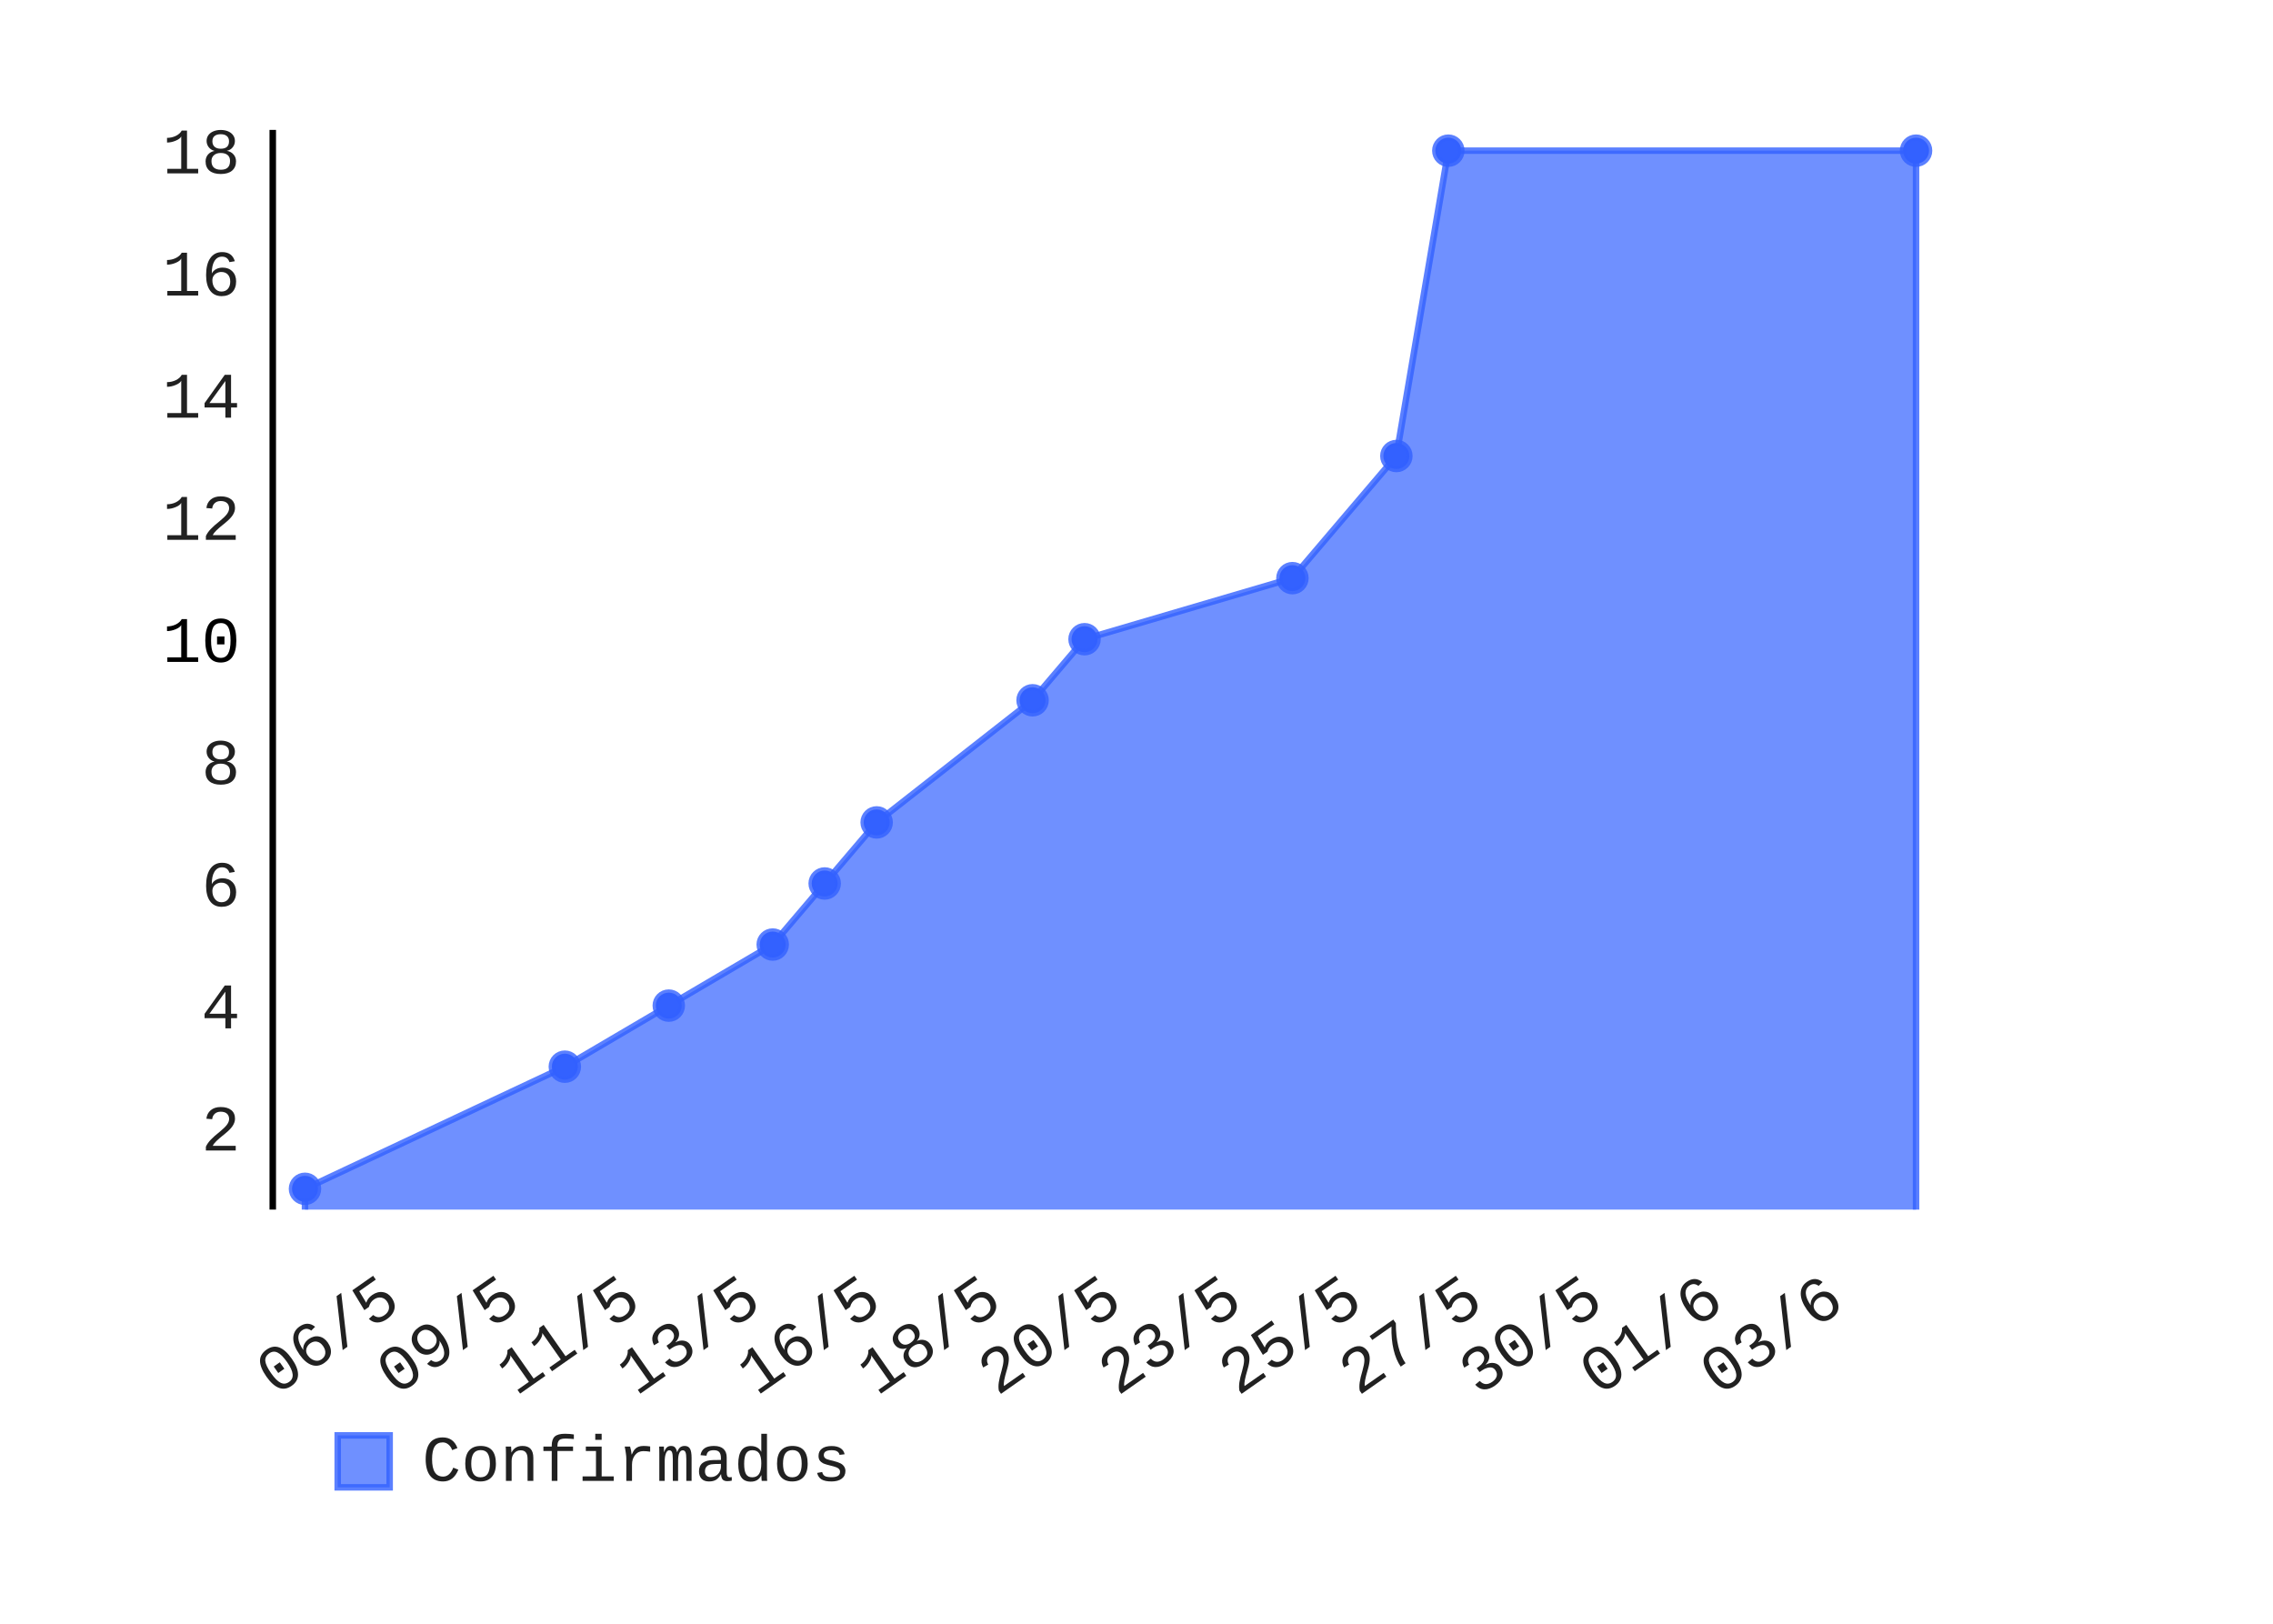
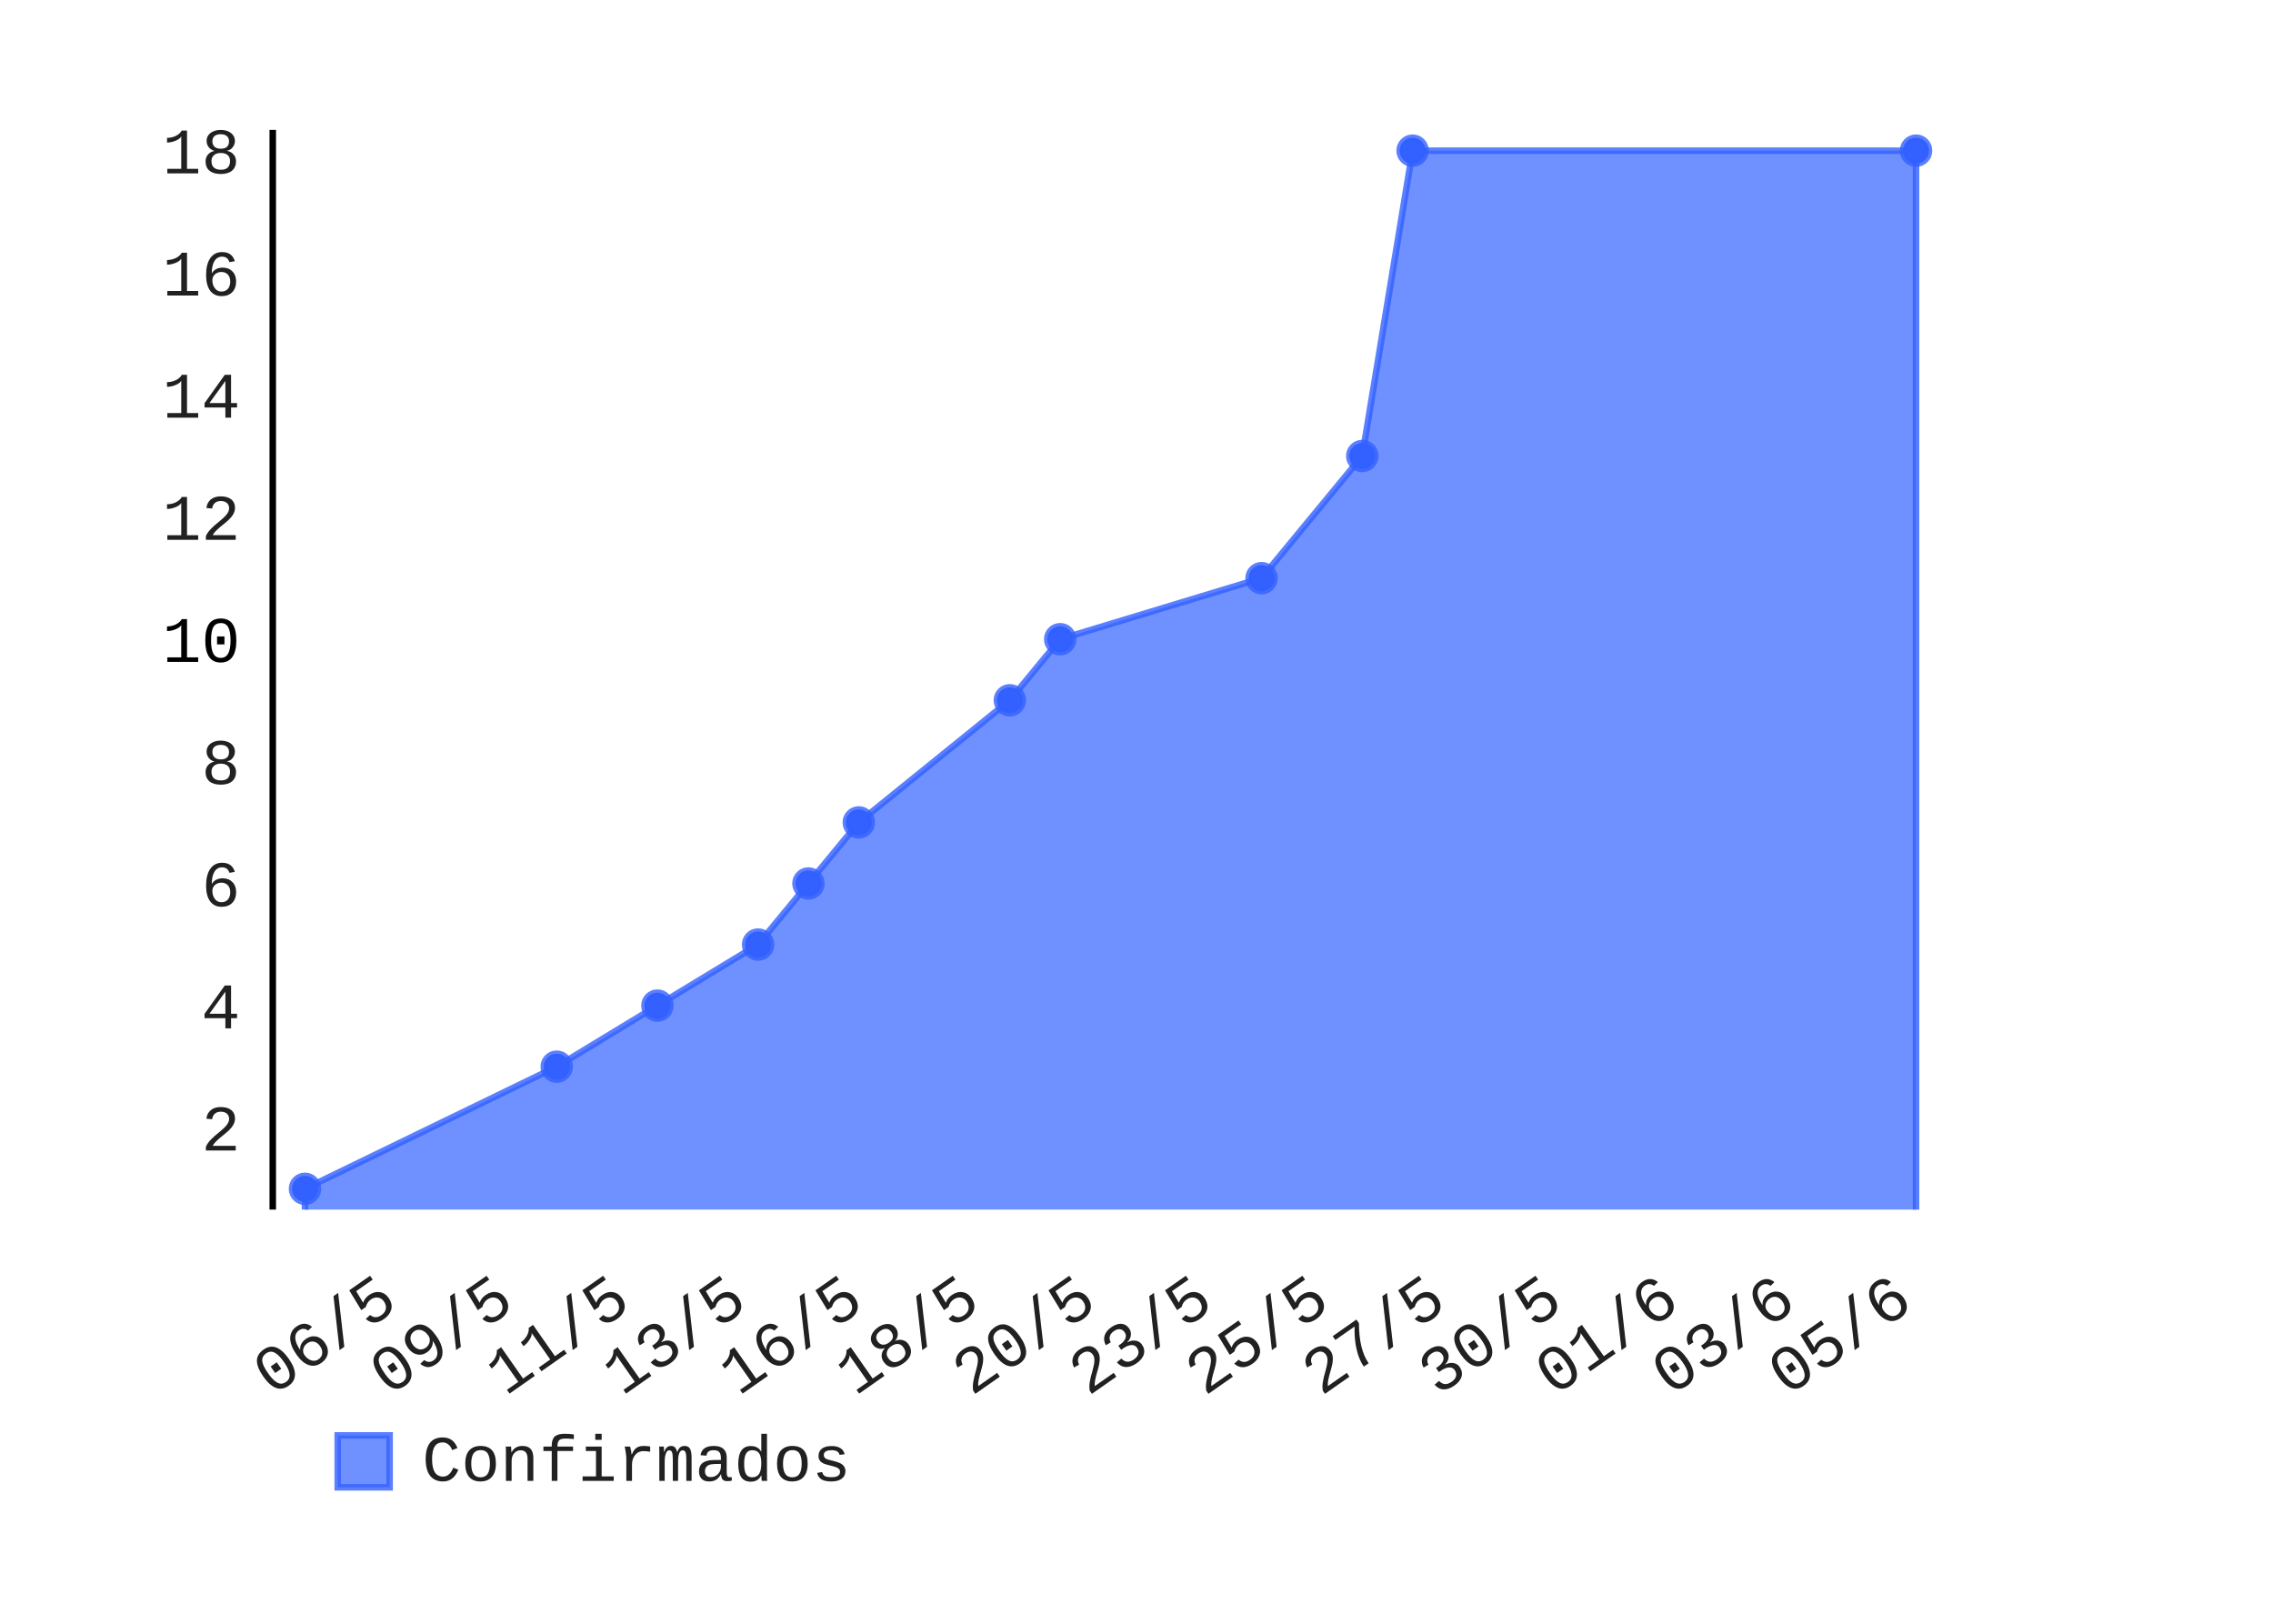
- <svg xmlns="http://www.w3.org/2000/svg" class="pygal-chart" height="250" id="chart-5c9a7a2c-8b8a-4076-b701-63f77654b4d9" viewBox="0 0 350 250" width="350">
+ <svg xmlns="http://www.w3.org/2000/svg" class="pygal-chart" height="250" id="chart-9e2ab265-9c19-4f68-9a70-ca80407f0f3f" viewBox="0 0 350 250" width="350">
  <defs>
-     <style type="text/css">#chart-5c9a7a2c-8b8a-4076-b701-63f77654b4d9{-webkit-user-select:none;-webkit-font-smoothing:antialiased;font-family:Consolas,"Liberation Mono",Menlo,Courier,monospace}#chart-5c9a7a2c-8b8a-4076-b701-63f77654b4d9 .title{font-family:Consolas,"Liberation Mono",Menlo,Courier,monospace;font-size:8px}#chart-5c9a7a2c-8b8a-4076-b701-63f77654b4d9 .legends .legend text{font-family:Consolas,"Liberation Mono",Menlo,Courier,monospace;font-size:10px}#chart-5c9a7a2c-8b8a-4076-b701-63f77654b4d9 .axis text{font-family:Consolas,"Liberation Mono",Menlo,Courier,monospace;font-size:10px}#chart-5c9a7a2c-8b8a-4076-b701-63f77654b4d9 .axis text.major{font-family:Consolas,"Liberation Mono",Menlo,Courier,monospace;font-size:10px}#chart-5c9a7a2c-8b8a-4076-b701-63f77654b4d9 .text-overlay text.value{font-family:Consolas,"Liberation Mono",Menlo,Courier,monospace;font-size:16px}#chart-5c9a7a2c-8b8a-4076-b701-63f77654b4d9 .text-overlay text.label{font-family:Consolas,"Liberation Mono",Menlo,Courier,monospace;font-size:10px}#chart-5c9a7a2c-8b8a-4076-b701-63f77654b4d9 .tooltip{font-family:Consolas,"Liberation Mono",Menlo,Courier,monospace;font-size:12px}#chart-5c9a7a2c-8b8a-4076-b701-63f77654b4d9 text.no_data{font-family:Consolas,"Liberation Mono",Menlo,Courier,monospace;font-size:64px}
- #chart-5c9a7a2c-8b8a-4076-b701-63f77654b4d9{background-color:transparent}#chart-5c9a7a2c-8b8a-4076-b701-63f77654b4d9 path,#chart-5c9a7a2c-8b8a-4076-b701-63f77654b4d9 line,#chart-5c9a7a2c-8b8a-4076-b701-63f77654b4d9 rect,#chart-5c9a7a2c-8b8a-4076-b701-63f77654b4d9 circle{-webkit-transition:150ms;-moz-transition:150ms;transition:150ms}#chart-5c9a7a2c-8b8a-4076-b701-63f77654b4d9 .graph &gt; .background{fill:transparent}#chart-5c9a7a2c-8b8a-4076-b701-63f77654b4d9 .plot &gt; .background{fill:rgba(255,255,255,1)}#chart-5c9a7a2c-8b8a-4076-b701-63f77654b4d9 .graph{fill:rgba(0,0,0,.87)}#chart-5c9a7a2c-8b8a-4076-b701-63f77654b4d9 text.no_data{fill:rgba(0,0,0,1)}#chart-5c9a7a2c-8b8a-4076-b701-63f77654b4d9 .title{fill:rgba(0,0,0,1)}#chart-5c9a7a2c-8b8a-4076-b701-63f77654b4d9 .legends .legend text{fill:rgba(0,0,0,.87)}#chart-5c9a7a2c-8b8a-4076-b701-63f77654b4d9 .legends .legend:hover text{fill:rgba(0,0,0,1)}#chart-5c9a7a2c-8b8a-4076-b701-63f77654b4d9 .axis .line{stroke:rgba(0,0,0,1)}#chart-5c9a7a2c-8b8a-4076-b701-63f77654b4d9 .axis .guide.line{stroke:rgba(0,0,0,.54)}#chart-5c9a7a2c-8b8a-4076-b701-63f77654b4d9 .axis .major.line{stroke:rgba(0,0,0,.87)}#chart-5c9a7a2c-8b8a-4076-b701-63f77654b4d9 .axis text.major{fill:rgba(0,0,0,1)}#chart-5c9a7a2c-8b8a-4076-b701-63f77654b4d9 .axis.y .guides:hover .guide.line,#chart-5c9a7a2c-8b8a-4076-b701-63f77654b4d9 .line-graph .axis.x .guides:hover .guide.line,#chart-5c9a7a2c-8b8a-4076-b701-63f77654b4d9 .stackedline-graph .axis.x .guides:hover .guide.line,#chart-5c9a7a2c-8b8a-4076-b701-63f77654b4d9 .xy-graph .axis.x .guides:hover .guide.line{stroke:rgba(0,0,0,1)}#chart-5c9a7a2c-8b8a-4076-b701-63f77654b4d9 .axis .guides:hover text{fill:rgba(0,0,0,1)}#chart-5c9a7a2c-8b8a-4076-b701-63f77654b4d9 .reactive{fill-opacity:.7;stroke-opacity:.8}#chart-5c9a7a2c-8b8a-4076-b701-63f77654b4d9 .ci{stroke:rgba(0,0,0,.87)}#chart-5c9a7a2c-8b8a-4076-b701-63f77654b4d9 .reactive.active,#chart-5c9a7a2c-8b8a-4076-b701-63f77654b4d9 .active .reactive{fill-opacity:.8;stroke-opacity:.9;stroke-width:4}#chart-5c9a7a2c-8b8a-4076-b701-63f77654b4d9 .ci .reactive.active{stroke-width:1.5}#chart-5c9a7a2c-8b8a-4076-b701-63f77654b4d9 .series text{fill:rgba(0,0,0,1)}#chart-5c9a7a2c-8b8a-4076-b701-63f77654b4d9 .tooltip rect{fill:rgba(255,255,255,1);stroke:rgba(0,0,0,1);-webkit-transition:opacity 150ms;-moz-transition:opacity 150ms;transition:opacity 150ms}#chart-5c9a7a2c-8b8a-4076-b701-63f77654b4d9 .tooltip .label{fill:rgba(0,0,0,.87)}#chart-5c9a7a2c-8b8a-4076-b701-63f77654b4d9 .tooltip .label{fill:rgba(0,0,0,.87)}#chart-5c9a7a2c-8b8a-4076-b701-63f77654b4d9 .tooltip .legend{font-size:.8em;fill:rgba(0,0,0,.54)}#chart-5c9a7a2c-8b8a-4076-b701-63f77654b4d9 .tooltip .x_label{font-size:.6em;fill:rgba(0,0,0,1)}#chart-5c9a7a2c-8b8a-4076-b701-63f77654b4d9 .tooltip .xlink{font-size:.5em;text-decoration:underline}#chart-5c9a7a2c-8b8a-4076-b701-63f77654b4d9 .tooltip .value{font-size:1.5em}#chart-5c9a7a2c-8b8a-4076-b701-63f77654b4d9 .bound{font-size:.5em}#chart-5c9a7a2c-8b8a-4076-b701-63f77654b4d9 .max-value{font-size:.75em;fill:rgba(0,0,0,.54)}#chart-5c9a7a2c-8b8a-4076-b701-63f77654b4d9 .map-element{fill:rgba(255,255,255,1);stroke:rgba(0,0,0,.54) !important}#chart-5c9a7a2c-8b8a-4076-b701-63f77654b4d9 .map-element .reactive{fill-opacity:inherit;stroke-opacity:inherit}#chart-5c9a7a2c-8b8a-4076-b701-63f77654b4d9 .color-0,#chart-5c9a7a2c-8b8a-4076-b701-63f77654b4d9 .color-0 a:visited{stroke:#3361FF;fill:#3361FF}#chart-5c9a7a2c-8b8a-4076-b701-63f77654b4d9 .text-overlay .color-0 text{fill:black}
- #chart-5c9a7a2c-8b8a-4076-b701-63f77654b4d9 text.no_data{text-anchor:middle}#chart-5c9a7a2c-8b8a-4076-b701-63f77654b4d9 .guide.line{fill:none}#chart-5c9a7a2c-8b8a-4076-b701-63f77654b4d9 .centered{text-anchor:middle}#chart-5c9a7a2c-8b8a-4076-b701-63f77654b4d9 .title{text-anchor:middle}#chart-5c9a7a2c-8b8a-4076-b701-63f77654b4d9 .legends .legend text{fill-opacity:1}#chart-5c9a7a2c-8b8a-4076-b701-63f77654b4d9 .axis.x text{text-anchor:middle}#chart-5c9a7a2c-8b8a-4076-b701-63f77654b4d9 .axis.x:not(.web) text[transform]{text-anchor:start}#chart-5c9a7a2c-8b8a-4076-b701-63f77654b4d9 .axis.x:not(.web) text[transform].backwards{text-anchor:end}#chart-5c9a7a2c-8b8a-4076-b701-63f77654b4d9 .axis.y text{text-anchor:end}#chart-5c9a7a2c-8b8a-4076-b701-63f77654b4d9 .axis.y text[transform].backwards{text-anchor:start}#chart-5c9a7a2c-8b8a-4076-b701-63f77654b4d9 .axis.y2 text{text-anchor:start}#chart-5c9a7a2c-8b8a-4076-b701-63f77654b4d9 .axis.y2 text[transform].backwards{text-anchor:end}#chart-5c9a7a2c-8b8a-4076-b701-63f77654b4d9 .axis .guide.line{stroke-dasharray:4,4}#chart-5c9a7a2c-8b8a-4076-b701-63f77654b4d9 .axis .major.guide.line{stroke-dasharray:6,6}#chart-5c9a7a2c-8b8a-4076-b701-63f77654b4d9 .horizontal .axis.y .guide.line,#chart-5c9a7a2c-8b8a-4076-b701-63f77654b4d9 .horizontal .axis.y2 .guide.line,#chart-5c9a7a2c-8b8a-4076-b701-63f77654b4d9 .vertical .axis.x .guide.line{opacity:0}#chart-5c9a7a2c-8b8a-4076-b701-63f77654b4d9 .horizontal .axis.always_show .guide.line,#chart-5c9a7a2c-8b8a-4076-b701-63f77654b4d9 .vertical .axis.always_show .guide.line{opacity:1 !important}#chart-5c9a7a2c-8b8a-4076-b701-63f77654b4d9 .axis.y .guides:hover .guide.line,#chart-5c9a7a2c-8b8a-4076-b701-63f77654b4d9 .axis.y2 .guides:hover .guide.line,#chart-5c9a7a2c-8b8a-4076-b701-63f77654b4d9 .axis.x .guides:hover .guide.line{opacity:1}#chart-5c9a7a2c-8b8a-4076-b701-63f77654b4d9 .axis .guides:hover text{opacity:1}#chart-5c9a7a2c-8b8a-4076-b701-63f77654b4d9 .nofill{fill:none}#chart-5c9a7a2c-8b8a-4076-b701-63f77654b4d9 .subtle-fill{fill-opacity:.2}#chart-5c9a7a2c-8b8a-4076-b701-63f77654b4d9 .dot{stroke-width:1px;fill-opacity:1}#chart-5c9a7a2c-8b8a-4076-b701-63f77654b4d9 .dot.active{stroke-width:5px}#chart-5c9a7a2c-8b8a-4076-b701-63f77654b4d9 .dot.negative{fill:transparent}#chart-5c9a7a2c-8b8a-4076-b701-63f77654b4d9 text,#chart-5c9a7a2c-8b8a-4076-b701-63f77654b4d9 tspan{stroke:none !important}#chart-5c9a7a2c-8b8a-4076-b701-63f77654b4d9 .series text.active{opacity:1}#chart-5c9a7a2c-8b8a-4076-b701-63f77654b4d9 .tooltip rect{fill-opacity:.95;stroke-width:.5}#chart-5c9a7a2c-8b8a-4076-b701-63f77654b4d9 .tooltip text{fill-opacity:1}#chart-5c9a7a2c-8b8a-4076-b701-63f77654b4d9 .showable{visibility:hidden}#chart-5c9a7a2c-8b8a-4076-b701-63f77654b4d9 .showable.shown{visibility:visible}#chart-5c9a7a2c-8b8a-4076-b701-63f77654b4d9 .gauge-background{fill:rgba(229,229,229,1);stroke:none}#chart-5c9a7a2c-8b8a-4076-b701-63f77654b4d9 .bg-lines{stroke:transparent;stroke-width:2px}</style>
+     <style type="text/css">#chart-9e2ab265-9c19-4f68-9a70-ca80407f0f3f{-webkit-user-select:none;-webkit-font-smoothing:antialiased;font-family:Consolas,"Liberation Mono",Menlo,Courier,monospace}#chart-9e2ab265-9c19-4f68-9a70-ca80407f0f3f .title{font-family:Consolas,"Liberation Mono",Menlo,Courier,monospace;font-size:8px}#chart-9e2ab265-9c19-4f68-9a70-ca80407f0f3f .legends .legend text{font-family:Consolas,"Liberation Mono",Menlo,Courier,monospace;font-size:10px}#chart-9e2ab265-9c19-4f68-9a70-ca80407f0f3f .axis text{font-family:Consolas,"Liberation Mono",Menlo,Courier,monospace;font-size:10px}#chart-9e2ab265-9c19-4f68-9a70-ca80407f0f3f .axis text.major{font-family:Consolas,"Liberation Mono",Menlo,Courier,monospace;font-size:10px}#chart-9e2ab265-9c19-4f68-9a70-ca80407f0f3f .text-overlay text.value{font-family:Consolas,"Liberation Mono",Menlo,Courier,monospace;font-size:16px}#chart-9e2ab265-9c19-4f68-9a70-ca80407f0f3f .text-overlay text.label{font-family:Consolas,"Liberation Mono",Menlo,Courier,monospace;font-size:10px}#chart-9e2ab265-9c19-4f68-9a70-ca80407f0f3f .tooltip{font-family:Consolas,"Liberation Mono",Menlo,Courier,monospace;font-size:12px}#chart-9e2ab265-9c19-4f68-9a70-ca80407f0f3f text.no_data{font-family:Consolas,"Liberation Mono",Menlo,Courier,monospace;font-size:64px}
+ #chart-9e2ab265-9c19-4f68-9a70-ca80407f0f3f{background-color:transparent}#chart-9e2ab265-9c19-4f68-9a70-ca80407f0f3f path,#chart-9e2ab265-9c19-4f68-9a70-ca80407f0f3f line,#chart-9e2ab265-9c19-4f68-9a70-ca80407f0f3f rect,#chart-9e2ab265-9c19-4f68-9a70-ca80407f0f3f circle{-webkit-transition:150ms;-moz-transition:150ms;transition:150ms}#chart-9e2ab265-9c19-4f68-9a70-ca80407f0f3f .graph &gt; .background{fill:transparent}#chart-9e2ab265-9c19-4f68-9a70-ca80407f0f3f .plot &gt; .background{fill:rgba(255,255,255,1)}#chart-9e2ab265-9c19-4f68-9a70-ca80407f0f3f .graph{fill:rgba(0,0,0,.87)}#chart-9e2ab265-9c19-4f68-9a70-ca80407f0f3f text.no_data{fill:rgba(0,0,0,1)}#chart-9e2ab265-9c19-4f68-9a70-ca80407f0f3f .title{fill:rgba(0,0,0,1)}#chart-9e2ab265-9c19-4f68-9a70-ca80407f0f3f .legends .legend text{fill:rgba(0,0,0,.87)}#chart-9e2ab265-9c19-4f68-9a70-ca80407f0f3f .legends .legend:hover text{fill:rgba(0,0,0,1)}#chart-9e2ab265-9c19-4f68-9a70-ca80407f0f3f .axis .line{stroke:rgba(0,0,0,1)}#chart-9e2ab265-9c19-4f68-9a70-ca80407f0f3f .axis .guide.line{stroke:rgba(0,0,0,.54)}#chart-9e2ab265-9c19-4f68-9a70-ca80407f0f3f .axis .major.line{stroke:rgba(0,0,0,.87)}#chart-9e2ab265-9c19-4f68-9a70-ca80407f0f3f .axis text.major{fill:rgba(0,0,0,1)}#chart-9e2ab265-9c19-4f68-9a70-ca80407f0f3f .axis.y .guides:hover .guide.line,#chart-9e2ab265-9c19-4f68-9a70-ca80407f0f3f .line-graph .axis.x .guides:hover .guide.line,#chart-9e2ab265-9c19-4f68-9a70-ca80407f0f3f .stackedline-graph .axis.x .guides:hover .guide.line,#chart-9e2ab265-9c19-4f68-9a70-ca80407f0f3f .xy-graph .axis.x .guides:hover .guide.line{stroke:rgba(0,0,0,1)}#chart-9e2ab265-9c19-4f68-9a70-ca80407f0f3f .axis .guides:hover text{fill:rgba(0,0,0,1)}#chart-9e2ab265-9c19-4f68-9a70-ca80407f0f3f .reactive{fill-opacity:.7;stroke-opacity:.8}#chart-9e2ab265-9c19-4f68-9a70-ca80407f0f3f .ci{stroke:rgba(0,0,0,.87)}#chart-9e2ab265-9c19-4f68-9a70-ca80407f0f3f .reactive.active,#chart-9e2ab265-9c19-4f68-9a70-ca80407f0f3f .active .reactive{fill-opacity:.8;stroke-opacity:.9;stroke-width:4}#chart-9e2ab265-9c19-4f68-9a70-ca80407f0f3f .ci .reactive.active{stroke-width:1.5}#chart-9e2ab265-9c19-4f68-9a70-ca80407f0f3f .series text{fill:rgba(0,0,0,1)}#chart-9e2ab265-9c19-4f68-9a70-ca80407f0f3f .tooltip rect{fill:rgba(255,255,255,1);stroke:rgba(0,0,0,1);-webkit-transition:opacity 150ms;-moz-transition:opacity 150ms;transition:opacity 150ms}#chart-9e2ab265-9c19-4f68-9a70-ca80407f0f3f .tooltip .label{fill:rgba(0,0,0,.87)}#chart-9e2ab265-9c19-4f68-9a70-ca80407f0f3f .tooltip .label{fill:rgba(0,0,0,.87)}#chart-9e2ab265-9c19-4f68-9a70-ca80407f0f3f .tooltip .legend{font-size:.8em;fill:rgba(0,0,0,.54)}#chart-9e2ab265-9c19-4f68-9a70-ca80407f0f3f .tooltip .x_label{font-size:.6em;fill:rgba(0,0,0,1)}#chart-9e2ab265-9c19-4f68-9a70-ca80407f0f3f .tooltip .xlink{font-size:.5em;text-decoration:underline}#chart-9e2ab265-9c19-4f68-9a70-ca80407f0f3f .tooltip .value{font-size:1.5em}#chart-9e2ab265-9c19-4f68-9a70-ca80407f0f3f .bound{font-size:.5em}#chart-9e2ab265-9c19-4f68-9a70-ca80407f0f3f .max-value{font-size:.75em;fill:rgba(0,0,0,.54)}#chart-9e2ab265-9c19-4f68-9a70-ca80407f0f3f .map-element{fill:rgba(255,255,255,1);stroke:rgba(0,0,0,.54) !important}#chart-9e2ab265-9c19-4f68-9a70-ca80407f0f3f .map-element .reactive{fill-opacity:inherit;stroke-opacity:inherit}#chart-9e2ab265-9c19-4f68-9a70-ca80407f0f3f .color-0,#chart-9e2ab265-9c19-4f68-9a70-ca80407f0f3f .color-0 a:visited{stroke:#3361FF;fill:#3361FF}#chart-9e2ab265-9c19-4f68-9a70-ca80407f0f3f .text-overlay .color-0 text{fill:black}
+ #chart-9e2ab265-9c19-4f68-9a70-ca80407f0f3f text.no_data{text-anchor:middle}#chart-9e2ab265-9c19-4f68-9a70-ca80407f0f3f .guide.line{fill:none}#chart-9e2ab265-9c19-4f68-9a70-ca80407f0f3f .centered{text-anchor:middle}#chart-9e2ab265-9c19-4f68-9a70-ca80407f0f3f .title{text-anchor:middle}#chart-9e2ab265-9c19-4f68-9a70-ca80407f0f3f .legends .legend text{fill-opacity:1}#chart-9e2ab265-9c19-4f68-9a70-ca80407f0f3f .axis.x text{text-anchor:middle}#chart-9e2ab265-9c19-4f68-9a70-ca80407f0f3f .axis.x:not(.web) text[transform]{text-anchor:start}#chart-9e2ab265-9c19-4f68-9a70-ca80407f0f3f .axis.x:not(.web) text[transform].backwards{text-anchor:end}#chart-9e2ab265-9c19-4f68-9a70-ca80407f0f3f .axis.y text{text-anchor:end}#chart-9e2ab265-9c19-4f68-9a70-ca80407f0f3f .axis.y text[transform].backwards{text-anchor:start}#chart-9e2ab265-9c19-4f68-9a70-ca80407f0f3f .axis.y2 text{text-anchor:start}#chart-9e2ab265-9c19-4f68-9a70-ca80407f0f3f .axis.y2 text[transform].backwards{text-anchor:end}#chart-9e2ab265-9c19-4f68-9a70-ca80407f0f3f .axis .guide.line{stroke-dasharray:4,4}#chart-9e2ab265-9c19-4f68-9a70-ca80407f0f3f .axis .major.guide.line{stroke-dasharray:6,6}#chart-9e2ab265-9c19-4f68-9a70-ca80407f0f3f .horizontal .axis.y .guide.line,#chart-9e2ab265-9c19-4f68-9a70-ca80407f0f3f .horizontal .axis.y2 .guide.line,#chart-9e2ab265-9c19-4f68-9a70-ca80407f0f3f .vertical .axis.x .guide.line{opacity:0}#chart-9e2ab265-9c19-4f68-9a70-ca80407f0f3f .horizontal .axis.always_show .guide.line,#chart-9e2ab265-9c19-4f68-9a70-ca80407f0f3f .vertical .axis.always_show .guide.line{opacity:1 !important}#chart-9e2ab265-9c19-4f68-9a70-ca80407f0f3f .axis.y .guides:hover .guide.line,#chart-9e2ab265-9c19-4f68-9a70-ca80407f0f3f .axis.y2 .guides:hover .guide.line,#chart-9e2ab265-9c19-4f68-9a70-ca80407f0f3f .axis.x .guides:hover .guide.line{opacity:1}#chart-9e2ab265-9c19-4f68-9a70-ca80407f0f3f .axis .guides:hover text{opacity:1}#chart-9e2ab265-9c19-4f68-9a70-ca80407f0f3f .nofill{fill:none}#chart-9e2ab265-9c19-4f68-9a70-ca80407f0f3f .subtle-fill{fill-opacity:.2}#chart-9e2ab265-9c19-4f68-9a70-ca80407f0f3f .dot{stroke-width:1px;fill-opacity:1}#chart-9e2ab265-9c19-4f68-9a70-ca80407f0f3f .dot.active{stroke-width:5px}#chart-9e2ab265-9c19-4f68-9a70-ca80407f0f3f .dot.negative{fill:transparent}#chart-9e2ab265-9c19-4f68-9a70-ca80407f0f3f text,#chart-9e2ab265-9c19-4f68-9a70-ca80407f0f3f tspan{stroke:none !important}#chart-9e2ab265-9c19-4f68-9a70-ca80407f0f3f .series text.active{opacity:1}#chart-9e2ab265-9c19-4f68-9a70-ca80407f0f3f .tooltip rect{fill-opacity:.95;stroke-width:.5}#chart-9e2ab265-9c19-4f68-9a70-ca80407f0f3f .tooltip text{fill-opacity:1}#chart-9e2ab265-9c19-4f68-9a70-ca80407f0f3f .showable{visibility:hidden}#chart-9e2ab265-9c19-4f68-9a70-ca80407f0f3f .showable.shown{visibility:visible}#chart-9e2ab265-9c19-4f68-9a70-ca80407f0f3f .gauge-background{fill:rgba(229,229,229,1);stroke:none}#chart-9e2ab265-9c19-4f68-9a70-ca80407f0f3f .bg-lines{stroke:transparent;stroke-width:2px}</style>
  </defs>
  <g class="graph datetimeline-graph vertical">
    <rect class="background" height="250" width="350" x="0" y="0" />
    <g class="plot" transform="translate(42, 20)">
      <rect class="background" height="166.234" width="258.0" x="0" y="0" />
      <g class="axis y">
        <g class="guides">
          <text class="" x="-5" y="157.135">2</text>
        </g>
        <g class="guides">
          <text class="" x="-5" y="138.33">4</text>
        </g>
        <g class="guides">
          <text class="" x="-5" y="119.525">6</text>
        </g>
        <g class="guides">
          <text class="" x="-5" y="100.721">8</text>
        </g>
        <g class="guides">
          <text class="major" x="-5" y="81.916">10</text>
        </g>
        <g class="guides">
          <text class="" x="-5" y="63.111">12</text>
        </g>
        <g class="guides">
          <text class="" x="-5" y="44.306">14</text>
        </g>
        <g class="guides">
          <text class="" x="-5" y="25.502">16</text>
        </g>
        <g class="guides">
          <text class="" x="-5" y="6.697">18</text>
        </g>
      </g>
      <g class="axis x">
        <path class="line" d="M0 0 v166.234" />
        <g class="guides">
-           <path class="guide line" d="M20.077 0 v166.234" />
-           <text class="backwards" transform="rotate(325 20.07734 181.2342)" x="20.077" y="181.234">06/5</text>
+           <path class="guide line" d="M19.605 0 v166.234" />
+           <text class="backwards" transform="rotate(325 19.60497 181.2342)" x="19.605" y="181.234">06/5</text>
        </g>
        <g class="guides">
-           <path class="guide line" d="M38.602 0 v166.234" />
-           <text class="backwards" transform="rotate(325 38.6016 181.2342)" x="38.602" y="181.234">09/5</text>
+           <path class="guide line" d="M37.55 0 v166.234" />
+           <text class="backwards" transform="rotate(325 37.55035 181.2342)" x="37.55" y="181.234">09/5</text>
        </g>
        <g class="guides">
-           <path class="guide line" d="M57.126 0 v166.234" />
-           <text class="backwards" transform="rotate(325 57.12586 181.2342)" x="57.126" y="181.234">11/5</text>
+           <path class="guide line" d="M55.496 0 v166.234" />
+           <text class="backwards" transform="rotate(325 55.49573 181.2342)" x="55.496" y="181.234">11/5</text>
        </g>
        <g class="guides">
-           <path class="guide line" d="M75.65 0 v166.234" />
-           <text class="backwards" transform="rotate(325 75.65012 181.2342)" x="75.65" y="181.234">13/5</text>
+           <path class="guide line" d="M73.441 0 v166.234" />
+           <text class="backwards" transform="rotate(325 73.44111 181.2342)" x="73.441" y="181.234">13/5</text>
        </g>
        <g class="guides">
-           <path class="guide line" d="M94.174 0 v166.234" />
-           <text class="backwards" transform="rotate(325 94.17439 181.2342)" x="94.174" y="181.234">16/5</text>
+           <path class="guide line" d="M91.386 0 v166.234" />
+           <text class="backwards" transform="rotate(325 91.38648 181.2342)" x="91.386" y="181.234">16/5</text>
        </g>
        <g class="guides">
-           <path class="guide line" d="M112.699 0 v166.234" />
-           <text class="backwards" transform="rotate(325 112.6986 181.2342)" x="112.699" y="181.234">18/5</text>
+           <path class="guide line" d="M109.332 0 v166.234" />
+           <text class="backwards" transform="rotate(325 109.3319 181.2342)" x="109.332" y="181.234">18/5</text>
        </g>
        <g class="guides">
-           <path class="guide line" d="M131.223 0 v166.234" />
-           <text class="backwards" transform="rotate(325 131.2229 181.2342)" x="131.223" y="181.234">20/5</text>
+           <path class="guide line" d="M127.277 0 v166.234" />
+           <text class="backwards" transform="rotate(325 127.2772 181.2342)" x="127.277" y="181.234">20/5</text>
        </g>
        <g class="guides">
-           <path class="guide line" d="M149.747 0 v166.234" />
-           <text class="backwards" transform="rotate(325 149.7472 181.2342)" x="149.747" y="181.234">23/5</text>
+           <path class="guide line" d="M145.223 0 v166.234" />
+           <text class="backwards" transform="rotate(325 145.2226 181.2342)" x="145.223" y="181.234">23/5</text>
        </g>
        <g class="guides">
-           <path class="guide line" d="M168.271 0 v166.234" />
-           <text class="backwards" transform="rotate(325 168.2714 181.2342)" x="168.271" y="181.234">25/5</text>
+           <path class="guide line" d="M163.168 0 v166.234" />
+           <text class="backwards" transform="rotate(325 163.168 181.2342)" x="163.168" y="181.234">25/5</text>
        </g>
        <g class="guides">
-           <path class="guide line" d="M186.796 0 v166.234" />
-           <text class="backwards" transform="rotate(325 186.7957 181.2342)" x="186.796" y="181.234">27/5</text>
+           <path class="guide line" d="M181.113 0 v166.234" />
+           <text class="backwards" transform="rotate(325 181.1134 181.2342)" x="181.113" y="181.234">27/5</text>
        </g>
        <g class="guides">
-           <path class="guide line" d="M205.32 0 v166.234" />
-           <text class="backwards" transform="rotate(325 205.32 181.2342)" x="205.32" y="181.234">30/5</text>
+           <path class="guide line" d="M199.059 0 v166.234" />
+           <text class="backwards" transform="rotate(325 199.0588 181.2342)" x="199.059" y="181.234">30/5</text>
        </g>
        <g class="guides">
-           <path class="guide line" d="M223.844 0 v166.234" />
-           <text class="backwards" transform="rotate(325 223.8442 181.2342)" x="223.844" y="181.234">01/6</text>
+           <path class="guide line" d="M217.004 0 v166.234" />
+           <text class="backwards" transform="rotate(325 217.0041 181.2342)" x="217.004" y="181.234">01/6</text>
        </g>
        <g class="guides">
-           <path class="guide line" d="M242.368 0 v166.234" />
-           <text class="backwards" transform="rotate(325 242.3685 181.2342)" x="242.368" y="181.234">03/6</text>
+           <path class="guide line" d="M234.95 0 v166.234" />
+           <text class="backwards" transform="rotate(325 234.9495 181.2342)" x="234.95" y="181.234">03/6</text>
+         </g>
+         <g class="guides">
+           <path class="guide line" d="M252.895 0 v166.234" />
+           <text class="backwards" transform="rotate(325 252.8949 181.2342)" x="252.895" y="181.234">05/6</text>
        </g>
      </g>
      <g class="series serie-0 color-0">
-         <path class="line reactive" d="M4.962 166.234 L4.962 163.037 44.974 144.233 60.979 134.83 76.984 125.428 84.986 116.025 92.989 106.623 116.996 87.818 124.999 78.416 157.009 69.014 173.014 50.209 181.016 3.197 253.038 3.197 253.038 166.234" />
+         <path class="line reactive" d="M4.962 166.234 L4.962 163.037 43.724 144.233 59.228 134.83 74.733 125.428 82.486 116.025 90.238 106.623 113.495 87.818 121.248 78.416 152.257 69.014 167.762 50.209 175.514 3.197 253.038 3.197 253.038 166.234" />
      </g>
    </g>
    <g class="titles" />
    <g class="plot overlay" transform="translate(42, 20)">
      <g class="series serie-0 color-0">
        <g class="dots">
          <circle class="dot reactive tooltip-trigger" cx="4.962" cy="163.037" r="2" />
        </g>
        <g class="dots">
-           <circle class="dot reactive tooltip-trigger" cx="44.974" cy="144.233" r="2" />
+           <circle class="dot reactive tooltip-trigger" cx="43.724" cy="144.233" r="2" />
        </g>
        <g class="dots">
-           <circle class="dot reactive tooltip-trigger" cx="60.979" cy="134.83" r="2" />
+           <circle class="dot reactive tooltip-trigger" cx="59.228" cy="134.83" r="2" />
        </g>
        <g class="dots">
-           <circle class="dot reactive tooltip-trigger" cx="76.984" cy="125.428" r="2" />
+           <circle class="dot reactive tooltip-trigger" cx="74.733" cy="125.428" r="2" />
        </g>
        <g class="dots">
-           <circle class="dot reactive tooltip-trigger" cx="84.986" cy="116.025" r="2" />
+           <circle class="dot reactive tooltip-trigger" cx="82.486" cy="116.025" r="2" />
        </g>
        <g class="dots">
-           <circle class="dot reactive tooltip-trigger" cx="92.989" cy="106.623" r="2" />
+           <circle class="dot reactive tooltip-trigger" cx="90.238" cy="106.623" r="2" />
        </g>
        <g class="dots">
-           <circle class="dot reactive tooltip-trigger" cx="116.996" cy="87.818" r="2" />
+           <circle class="dot reactive tooltip-trigger" cx="113.495" cy="87.818" r="2" />
        </g>
        <g class="dots">
-           <circle class="dot reactive tooltip-trigger" cx="124.999" cy="78.416" r="2" />
+           <circle class="dot reactive tooltip-trigger" cx="121.248" cy="78.416" r="2" />
        </g>
        <g class="dots">
-           <circle class="dot reactive tooltip-trigger" cx="157.009" cy="69.014" r="2" />
+           <circle class="dot reactive tooltip-trigger" cx="152.257" cy="69.014" r="2" />
        </g>
        <g class="dots">
-           <circle class="dot reactive tooltip-trigger" cx="173.014" cy="50.209" r="2" />
+           <circle class="dot reactive tooltip-trigger" cx="167.762" cy="50.209" r="2" />
        </g>
        <g class="dots">
-           <circle class="dot reactive tooltip-trigger" cx="181.016" cy="3.197" r="2" />
+           <circle class="dot reactive tooltip-trigger" cx="175.514" cy="3.197" r="2" />
        </g>
        <g class="dots">
          <circle class="dot reactive tooltip-trigger" cx="253.038" cy="3.197" r="2" />
        </g>
      </g>
    </g>
    <g class="plot text-overlay" transform="translate(42, 20)">
      <g class="series serie-0 color-0" />
    </g>
    <g class="plot tooltip-overlay" transform="translate(42, 20)">
      <g class="tooltip" style="opacity: 0" transform="translate(0 0)">
        <rect class="tooltip-box" height="0" rx="10" ry="10" width="0" />
        <g class="text" />
      </g>
    </g>
    <g class="legends" transform="translate(52, 220)">
      <g class="legend reactive activate-serie" id="activate-serie-0">
        <rect class="color-0 reactive" height="8" width="8" x="0.0" y="1.0" />
        <text x="13.0" y="8.0">Confirmados</text>
      </g>
    </g>
  </g>
</svg>
